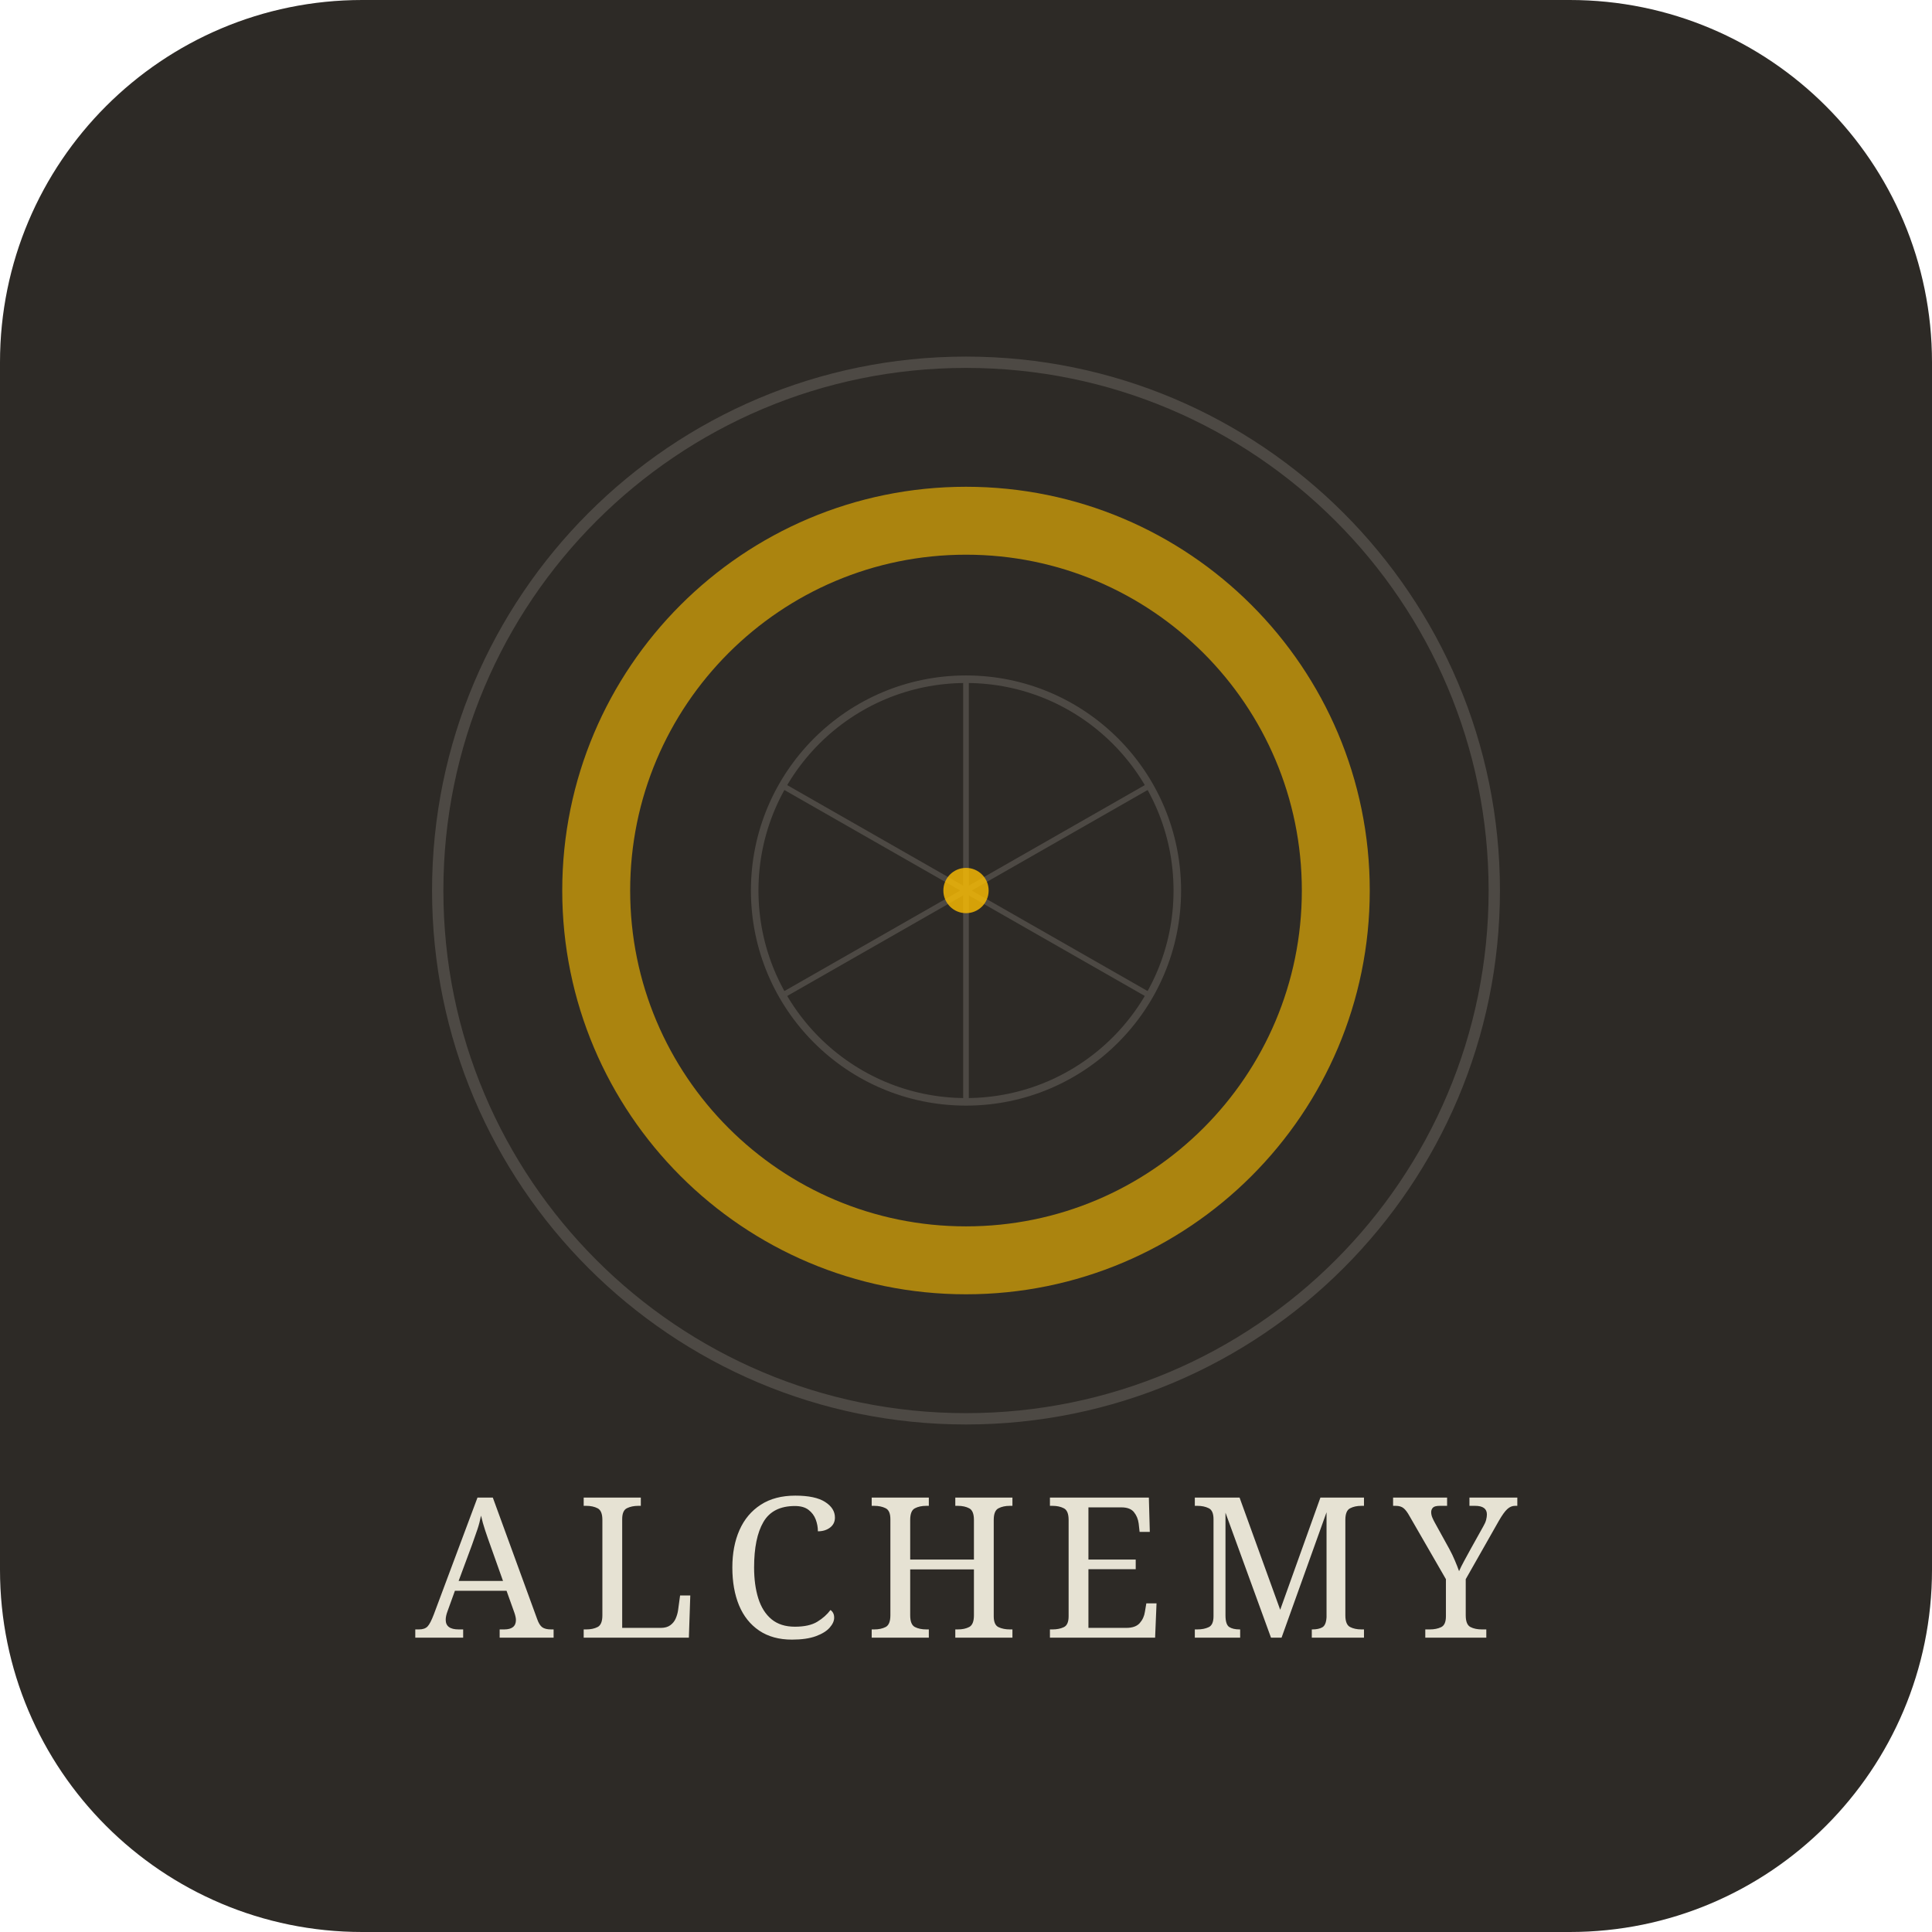
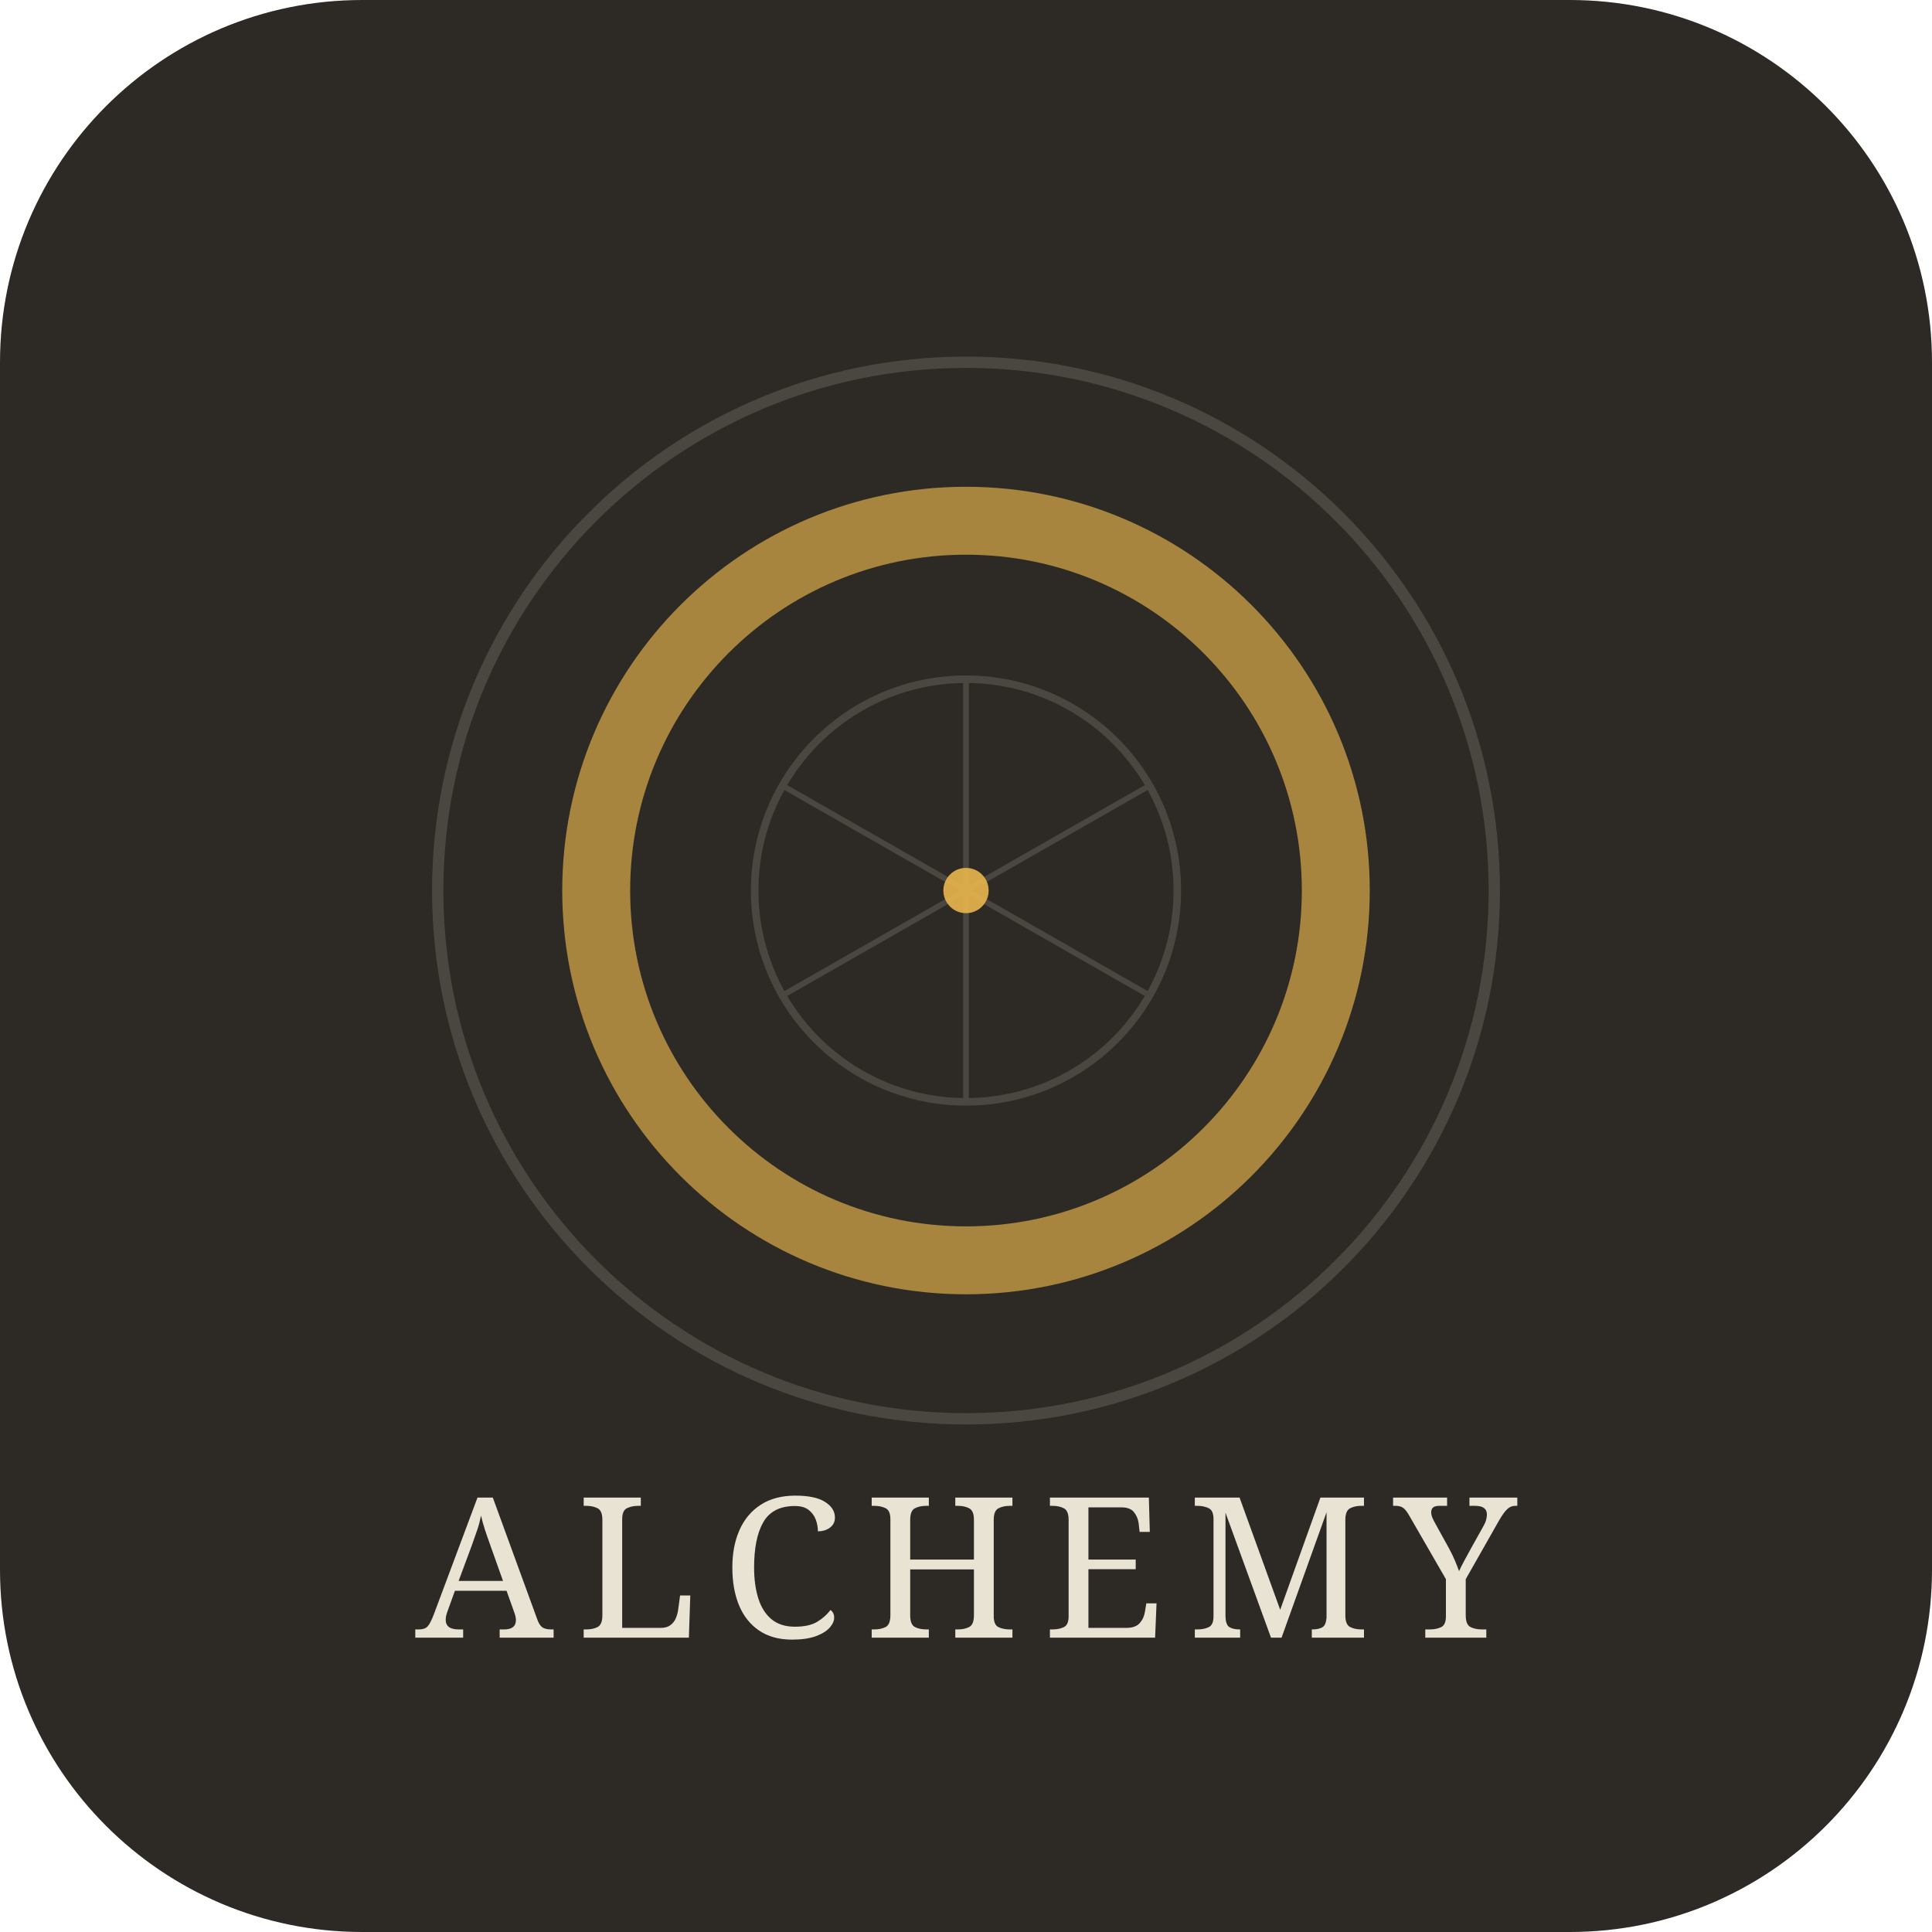
<svg xmlns="http://www.w3.org/2000/svg" viewBox="0 0 512 512">
  <rect width="512" height="512" rx="96" fill="#2D2A26" />
-   <circle cx="256" cy="236" r="140" fill="none" stroke="#4D4944" stroke-width="3" />
-   <circle cx="256" cy="236" r="56" fill="none" stroke="#4D4944" stroke-width="2" />
-   <circle cx="256" cy="236" r="98" fill="none" stroke="rgba(255,191,0,0.6)" stroke-width="18" />
-   <line x1="256" y1="180" x2="256" y2="292" stroke="#4D4944" stroke-width="1.5" />
-   <line x1="207" y1="208" x2="305" y2="264" stroke="#4D4944" stroke-width="1.5" />
-   <line x1="207" y1="264" x2="305" y2="208" stroke="#4D4944" stroke-width="1.5" />
-   <circle cx="256" cy="236" r="6" fill="#FFBF00" opacity="0.8" />
-   <text x="256" y="434" text-anchor="middle" font-family="Georgia, serif" font-size="52" font-weight="500" fill="#E6E2D3" letter-spacing="6">ALCHEMY</text>
+   <circle cx="256" cy="236" r="140" fill="none" stroke="#4A4640" stroke-width="3" />
+   <circle cx="256" cy="236" r="56" fill="none" stroke="#4A4640" stroke-width="2" />
+   <circle cx="256" cy="236" r="98" fill="none" stroke="rgba(233,182,76,0.65)" stroke-width="18" />
+   <line x1="256" y1="180" x2="256" y2="292" stroke="#4A4640" stroke-width="1.5" />
+   <line x1="207" y1="208" x2="305" y2="264" stroke="#4A4640" stroke-width="1.5" />
+   <line x1="207" y1="264" x2="305" y2="208" stroke="#4A4640" stroke-width="1.5" />
+   <circle cx="256" cy="236" r="6" fill="#E9B64C" opacity="0.9" />
+   <text x="256" y="434" text-anchor="middle" font-family="Georgia, serif" font-size="52" font-weight="500" fill="#E8E3D3" letter-spacing="6">ALCHEMY</text>
</svg>
